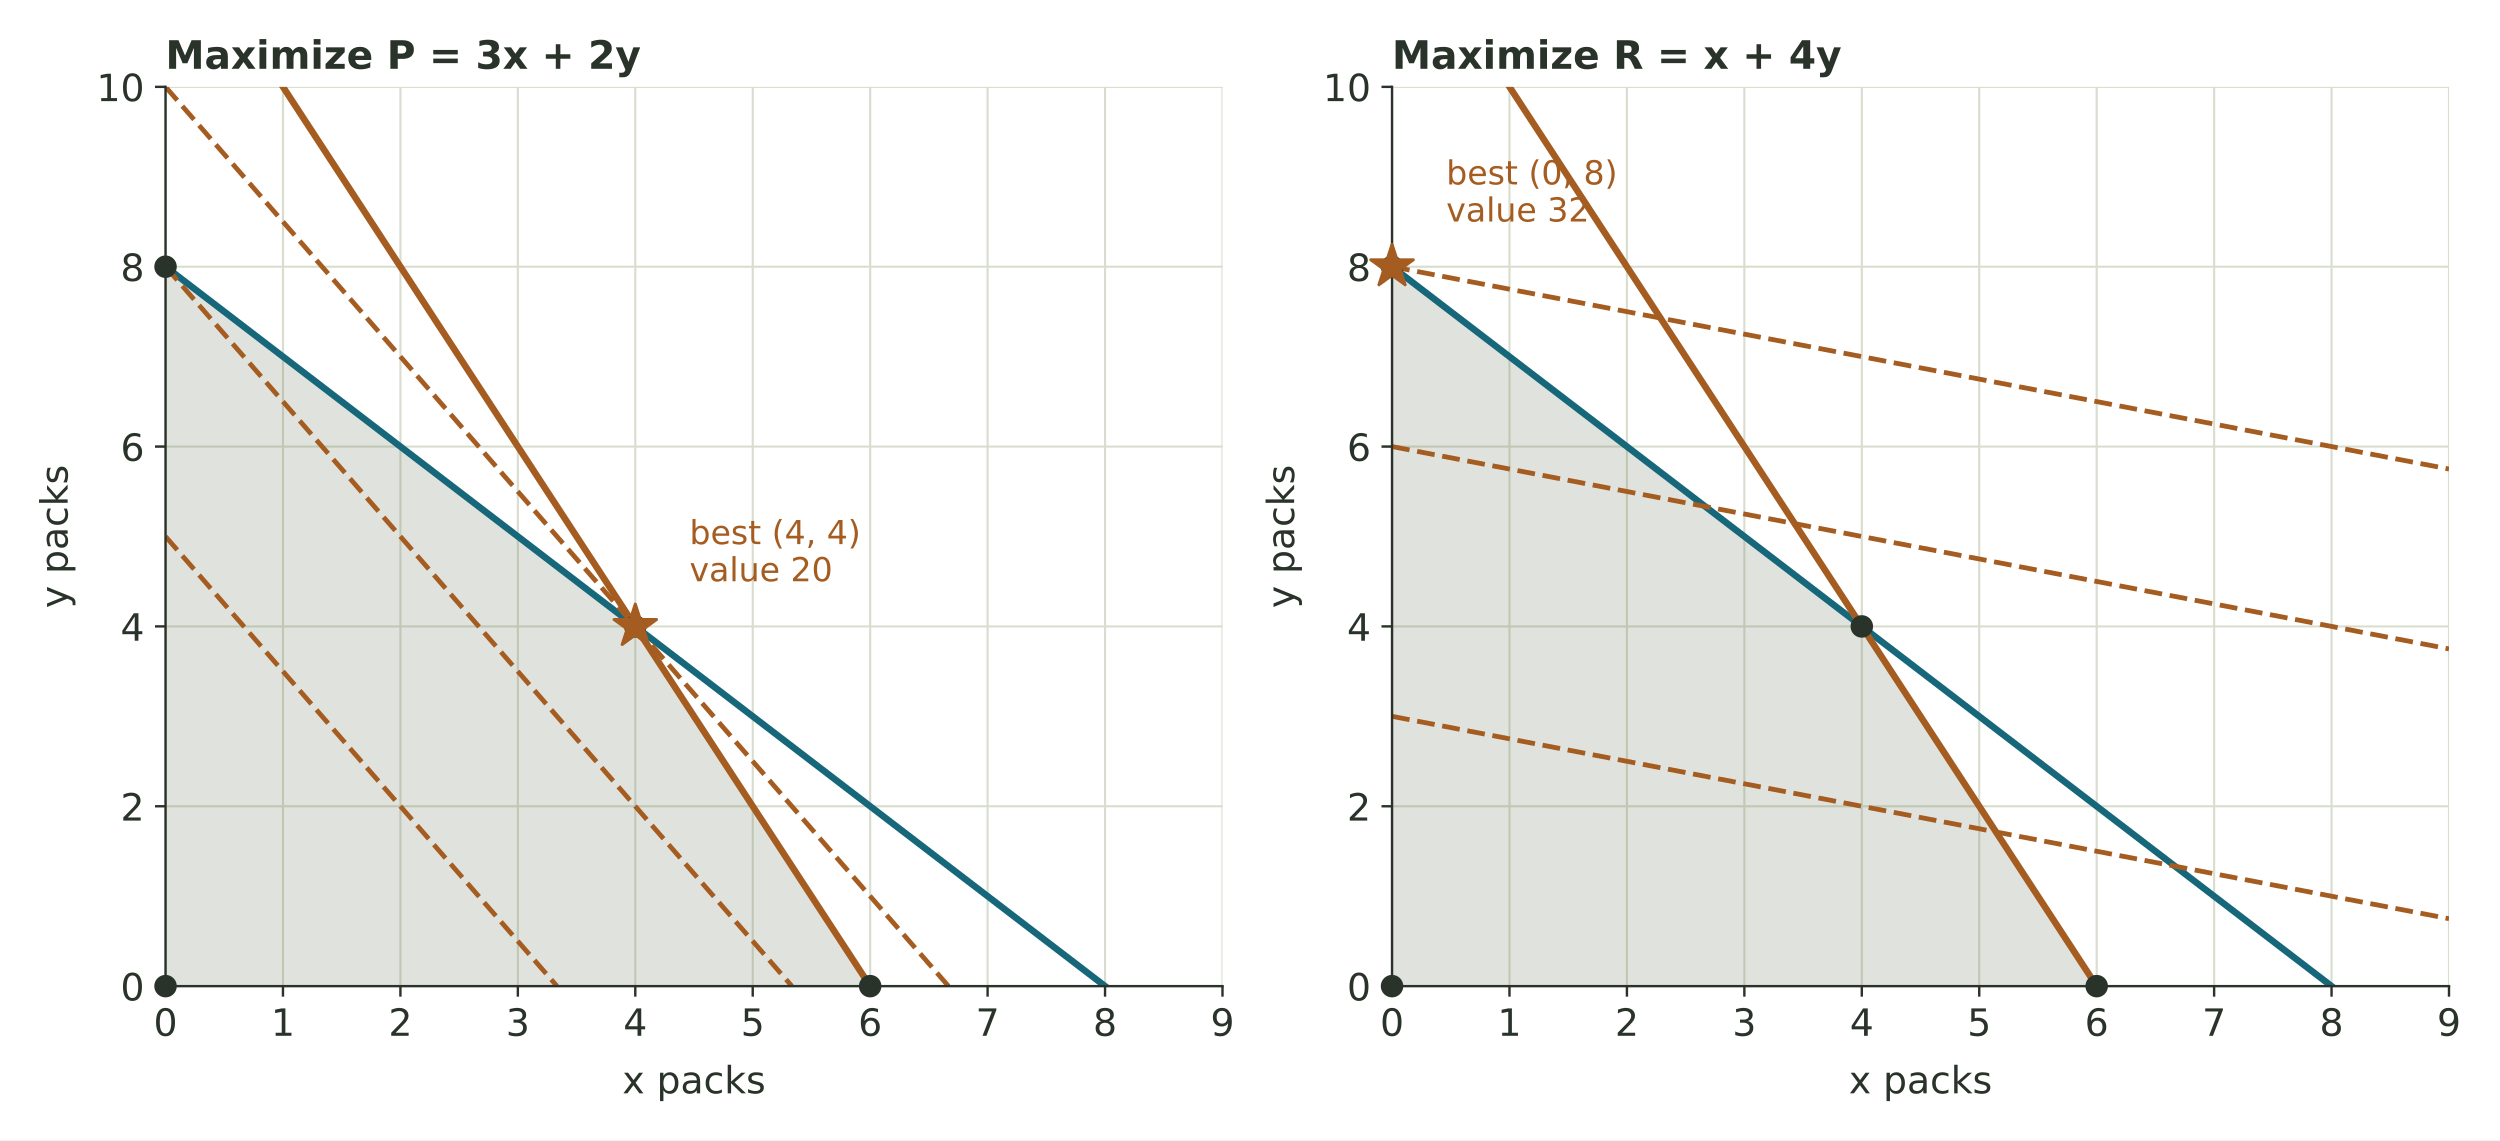
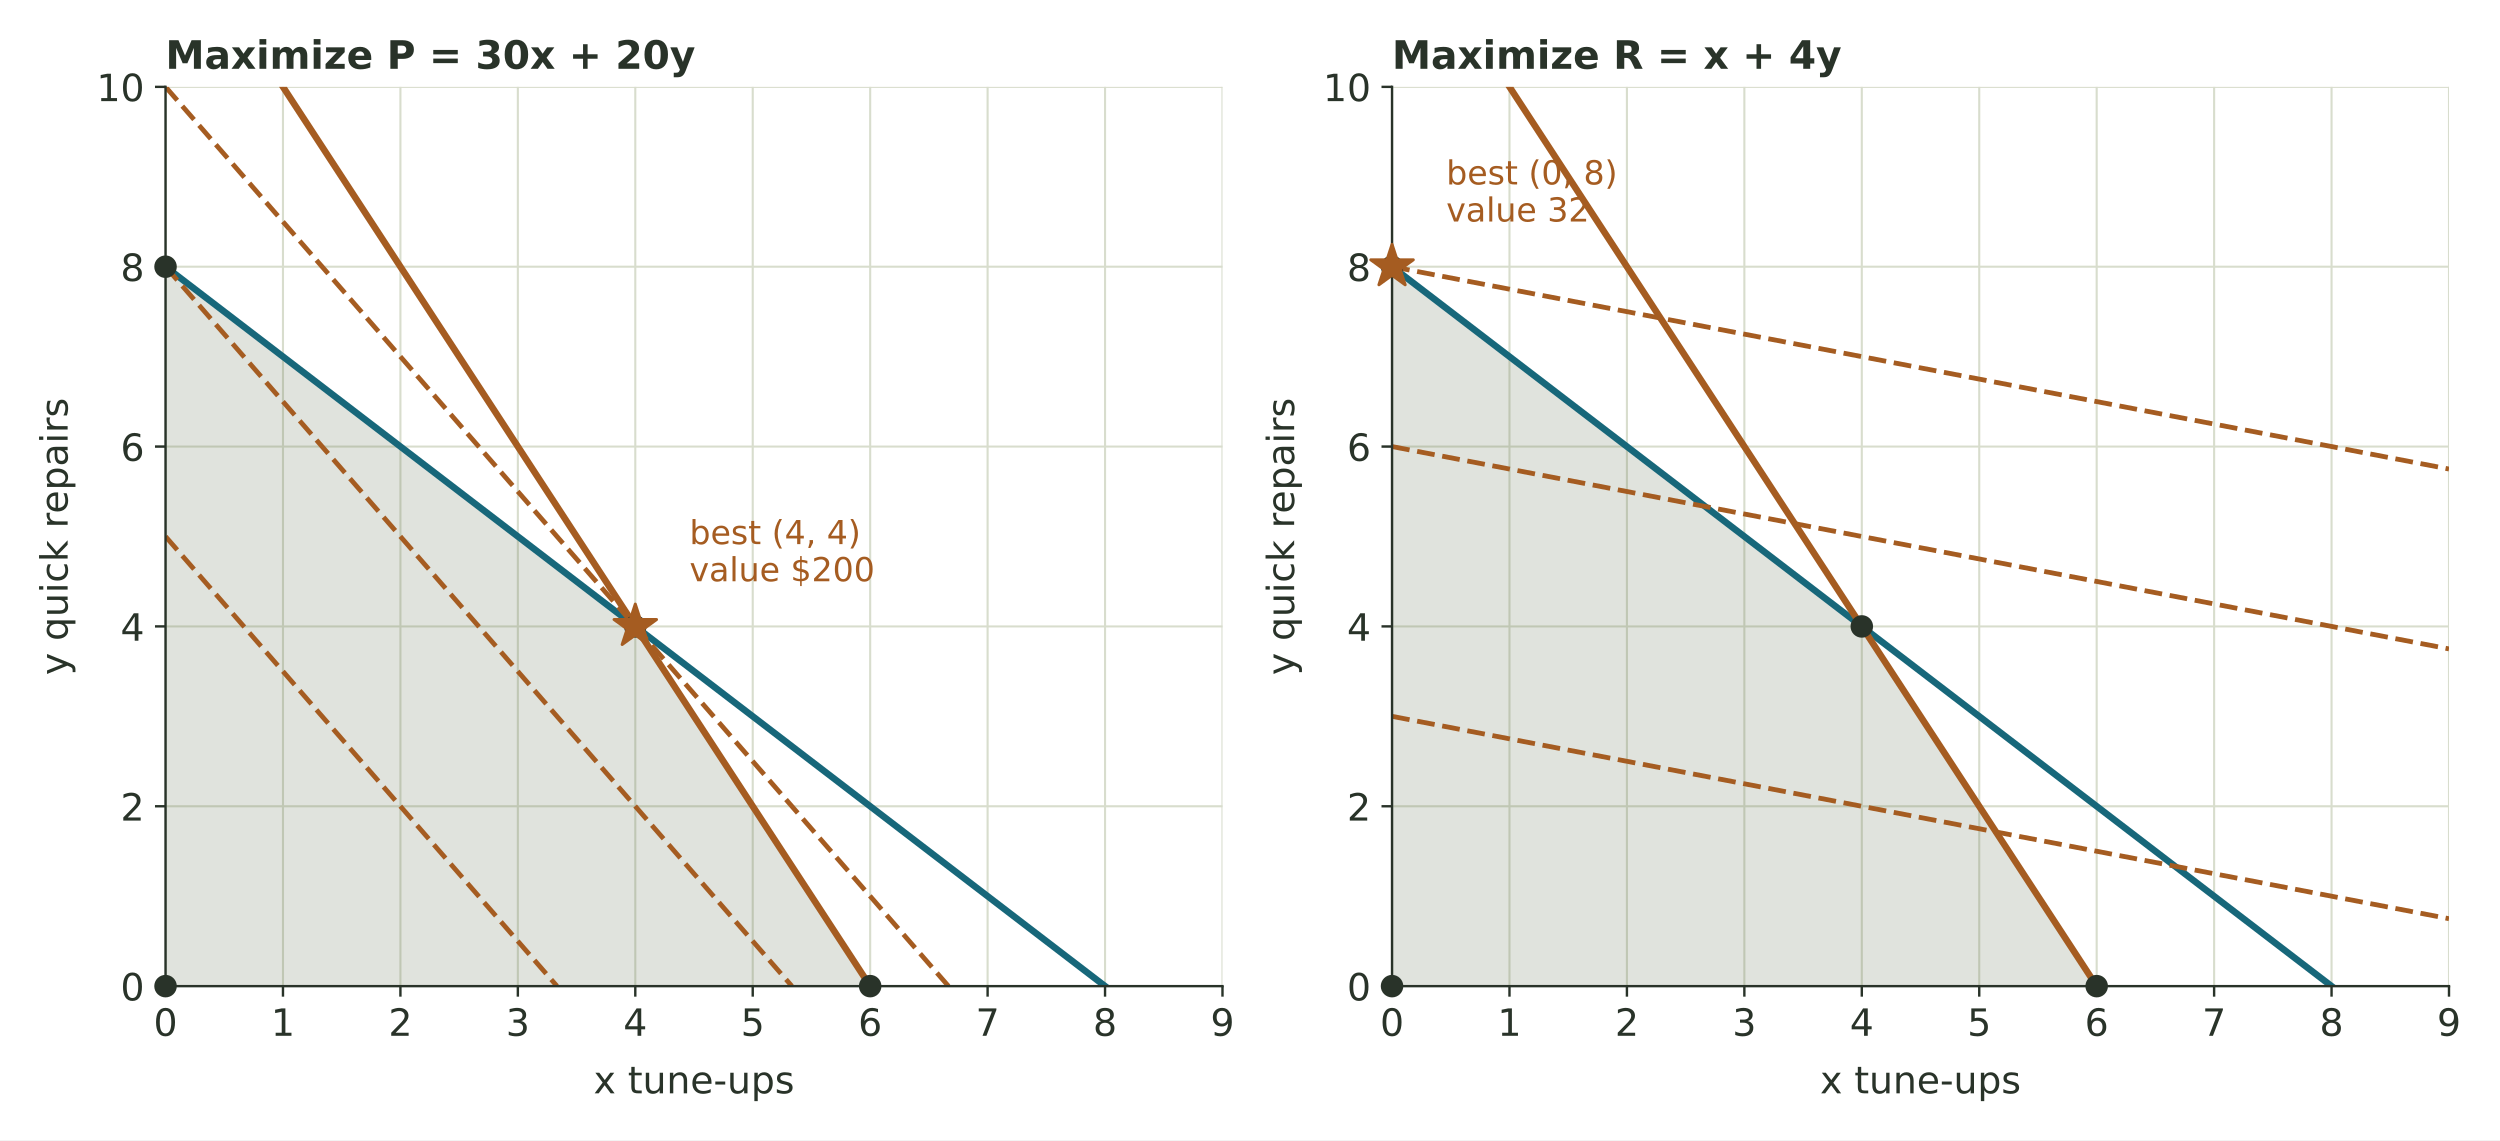
<svg xmlns="http://www.w3.org/2000/svg" xmlns:xlink="http://www.w3.org/1999/xlink" width="830.1pt" height="378.593pt" viewBox="0 0 830.1 378.593" version="1.1">
  <defs>
    <style type="text/css">*{stroke-linejoin: round; stroke-linecap: butt}</style>
  </defs>
  <g id="figure_1">
    <g id="patch_1">
      <path d="M 0 378.593  L 830.1 378.593  L 830.1 0  L 0 0  z " style="fill: #ffffff" />
    </g>
    <g id="axes_1">
      <g id="patch_2">
        <path d="M 54.964 327.438  L 405.914 327.438  L 405.914 28.838  L 54.964 28.838  z " style="fill: #ffffff" />
      </g>
      <g id="matplotlib.axis_1">
        <g id="xtick_1">
          <g id="line2d_1">
            <path d="M 54.964 327.438  L 54.964 28.838  " clip-path="url(#p7a7a15a18d)" style="fill: none; stroke: #d8ddcd; stroke-width: 0.7; stroke-linecap: square" />
          </g>
          <g id="line2d_2">
            <defs>
              <path id="m1285ea78cf" d="M 0 0  L 0 3.5  " style="stroke: #293329; stroke-width: 0.8" />
            </defs>
            <g>
              <use xlink:href="#m1285ea78cf" x="54.964" y="327.438" style="fill: #293329; stroke: #293329; stroke-width: 0.8" />
            </g>
          </g>
          <g id="text_1">
            <text style="font-size: 12.5px; font-family: 'DejaVu Sans'; text-anchor: middle; fill: #293329" x="54.964" y="343.936" transform="rotate(-0 54.96391 343.936)">0</text>
          </g>
        </g>
        <g id="xtick_2">
          <g id="line2d_3">
            <path d="M 93.958 327.438  L 93.958 28.838  " clip-path="url(#p7a7a15a18d)" style="fill: none; stroke: #d8ddcd; stroke-width: 0.7; stroke-linecap: square" />
          </g>
          <g id="line2d_4">
            <g>
              <use xlink:href="#m1285ea78cf" x="93.958" y="327.438" style="fill: #293329; stroke: #293329; stroke-width: 0.8" />
            </g>
          </g>
          <g id="text_2">
            <text style="font-size: 12.5px; font-family: 'DejaVu Sans'; text-anchor: middle; fill: #293329" x="93.958" y="343.936" transform="rotate(-0 93.95835 343.936)">1</text>
          </g>
        </g>
        <g id="xtick_3">
          <g id="line2d_5">
            <path d="M 132.953 327.438  L 132.953 28.838  " clip-path="url(#p7a7a15a18d)" style="fill: none; stroke: #d8ddcd; stroke-width: 0.7; stroke-linecap: square" />
          </g>
          <g id="line2d_6">
            <g>
              <use xlink:href="#m1285ea78cf" x="132.953" y="327.438" style="fill: #293329; stroke: #293329; stroke-width: 0.8" />
            </g>
          </g>
          <g id="text_3">
            <text style="font-size: 12.5px; font-family: 'DejaVu Sans'; text-anchor: middle; fill: #293329" x="132.953" y="343.936" transform="rotate(-0 132.9528 343.936)">2</text>
          </g>
        </g>
        <g id="xtick_4">
          <g id="line2d_7">
            <path d="M 171.947 327.438  L 171.947 28.838  " clip-path="url(#p7a7a15a18d)" style="fill: none; stroke: #d8ddcd; stroke-width: 0.7; stroke-linecap: square" />
          </g>
          <g id="line2d_8">
            <g>
              <use xlink:href="#m1285ea78cf" x="171.947" y="327.438" style="fill: #293329; stroke: #293329; stroke-width: 0.8" />
            </g>
          </g>
          <g id="text_4">
            <text style="font-size: 12.5px; font-family: 'DejaVu Sans'; text-anchor: middle; fill: #293329" x="171.947" y="343.936" transform="rotate(-0 171.9472 343.936)">3</text>
          </g>
        </g>
        <g id="xtick_5">
          <g id="line2d_9">
            <path d="M 210.942 327.438  L 210.942 28.838  " clip-path="url(#p7a7a15a18d)" style="fill: none; stroke: #d8ddcd; stroke-width: 0.7; stroke-linecap: square" />
          </g>
          <g id="line2d_10">
            <g>
              <use xlink:href="#m1285ea78cf" x="210.942" y="327.438" style="fill: #293329; stroke: #293329; stroke-width: 0.8" />
            </g>
          </g>
          <g id="text_5">
            <text style="font-size: 12.5px; font-family: 'DejaVu Sans'; text-anchor: middle; fill: #293329" x="210.942" y="343.936" transform="rotate(-0 210.9417 343.936)">4</text>
          </g>
        </g>
        <g id="xtick_6">
          <g id="line2d_11">
            <path d="M 249.936 327.438  L 249.936 28.838  " clip-path="url(#p7a7a15a18d)" style="fill: none; stroke: #d8ddcd; stroke-width: 0.7; stroke-linecap: square" />
          </g>
          <g id="line2d_12">
            <g>
              <use xlink:href="#m1285ea78cf" x="249.936" y="327.438" style="fill: #293329; stroke: #293329; stroke-width: 0.8" />
            </g>
          </g>
          <g id="text_6">
            <text style="font-size: 12.5px; font-family: 'DejaVu Sans'; text-anchor: middle; fill: #293329" x="249.936" y="343.936" transform="rotate(-0 249.9361 343.936)">5</text>
          </g>
        </g>
        <g id="xtick_7">
          <g id="line2d_13">
            <path d="M 288.931 327.438  L 288.931 28.838  " clip-path="url(#p7a7a15a18d)" style="fill: none; stroke: #d8ddcd; stroke-width: 0.7; stroke-linecap: square" />
          </g>
          <g id="line2d_14">
            <g>
              <use xlink:href="#m1285ea78cf" x="288.931" y="327.438" style="fill: #293329; stroke: #293329; stroke-width: 0.8" />
            </g>
          </g>
          <g id="text_7">
            <text style="font-size: 12.5px; font-family: 'DejaVu Sans'; text-anchor: middle; fill: #293329" x="288.931" y="343.936" transform="rotate(-0 288.9306 343.936)">6</text>
          </g>
        </g>
        <g id="xtick_8">
          <g id="line2d_15">
            <path d="M 327.925 327.438  L 327.925 28.838  " clip-path="url(#p7a7a15a18d)" style="fill: none; stroke: #d8ddcd; stroke-width: 0.7; stroke-linecap: square" />
          </g>
          <g id="line2d_16">
            <g>
              <use xlink:href="#m1285ea78cf" x="327.925" y="327.438" style="fill: #293329; stroke: #293329; stroke-width: 0.8" />
            </g>
          </g>
          <g id="text_8">
            <text style="font-size: 12.5px; font-family: 'DejaVu Sans'; text-anchor: middle; fill: #293329" x="327.925" y="343.936" transform="rotate(-0 327.925 343.936)">7</text>
          </g>
        </g>
        <g id="xtick_9">
          <g id="line2d_17">
            <path d="M 366.919 327.438  L 366.919 28.838  " clip-path="url(#p7a7a15a18d)" style="fill: none; stroke: #d8ddcd; stroke-width: 0.7; stroke-linecap: square" />
          </g>
          <g id="line2d_18">
            <g>
              <use xlink:href="#m1285ea78cf" x="366.919" y="327.438" style="fill: #293329; stroke: #293329; stroke-width: 0.8" />
            </g>
          </g>
          <g id="text_9">
            <text style="font-size: 12.5px; font-family: 'DejaVu Sans'; text-anchor: middle; fill: #293329" x="366.919" y="343.936" transform="rotate(-0 366.9195 343.936)">8</text>
          </g>
        </g>
        <g id="xtick_10">
          <g id="line2d_19">
            <path d="M 405.914 327.438  L 405.914 28.838  " clip-path="url(#p7a7a15a18d)" style="fill: none; stroke: #d8ddcd; stroke-width: 0.7; stroke-linecap: square" />
          </g>
          <g id="line2d_20">
            <g>
              <use xlink:href="#m1285ea78cf" x="405.914" y="327.438" style="fill: #293329; stroke: #293329; stroke-width: 0.8" />
            </g>
          </g>
          <g id="text_10">
            <text style="font-size: 12.5px; font-family: 'DejaVu Sans'; text-anchor: middle; fill: #293329" x="405.914" y="343.936" transform="rotate(-0 405.9139 343.936)">9</text>
          </g>
        </g>
        <g id="text_11">
-           <text style="font-size: 12.5px; font-family: 'DejaVu Sans'; text-anchor: middle; fill: #293329" x="230.439" y="363.034" transform="rotate(-0 230.4389 363.0337)">x packs</text>
+           <text style="font-size: 12.5px; font-family: 'DejaVu Sans'; text-anchor: middle; fill: #293329" x="230.439" y="363.034" transform="rotate(-0 230.4389 363.0337)">x tune-ups</text>
        </g>
      </g>
      <g id="matplotlib.axis_2">
        <g id="ytick_1">
          <g id="line2d_21">
            <path d="M 54.964 327.438  L 405.914 327.438  " clip-path="url(#p7a7a15a18d)" style="fill: none; stroke: #d8ddcd; stroke-width: 0.7; stroke-linecap: square" />
          </g>
          <g id="line2d_22">
            <defs>
              <path id="m7e319f635c" d="M 0 0  L -3.5 0  " style="stroke: #293329; stroke-width: 0.8" />
            </defs>
            <g>
              <use xlink:href="#m7e319f635c" x="54.964" y="327.438" style="fill: #293329; stroke: #293329; stroke-width: 0.8" />
            </g>
          </g>
          <g id="text_12">
            <text style="font-size: 12.5px; font-family: 'DejaVu Sans'; text-anchor: end; fill: #293329" x="47.964" y="332.187" transform="rotate(-0 47.96391 332.187)">0</text>
          </g>
        </g>
        <g id="ytick_2">
          <g id="line2d_23">
            <path d="M 54.964 267.718  L 405.914 267.718  " clip-path="url(#p7a7a15a18d)" style="fill: none; stroke: #d8ddcd; stroke-width: 0.7; stroke-linecap: square" />
          </g>
          <g id="line2d_24">
            <g>
              <use xlink:href="#m7e319f635c" x="54.964" y="267.718" style="fill: #293329; stroke: #293329; stroke-width: 0.8" />
            </g>
          </g>
          <g id="text_13">
            <text style="font-size: 12.5px; font-family: 'DejaVu Sans'; text-anchor: end; fill: #293329" x="47.964" y="272.467" transform="rotate(-0 47.96391 272.467)">2</text>
          </g>
        </g>
        <g id="ytick_3">
          <g id="line2d_25">
            <path d="M 54.964 207.998  L 405.914 207.998  " clip-path="url(#p7a7a15a18d)" style="fill: none; stroke: #d8ddcd; stroke-width: 0.7; stroke-linecap: square" />
          </g>
          <g id="line2d_26">
            <g>
              <use xlink:href="#m7e319f635c" x="54.964" y="207.998" style="fill: #293329; stroke: #293329; stroke-width: 0.8" />
            </g>
          </g>
          <g id="text_14">
            <text style="font-size: 12.5px; font-family: 'DejaVu Sans'; text-anchor: end; fill: #293329" x="47.964" y="212.747" transform="rotate(-0 47.96391 212.747)">4</text>
          </g>
        </g>
        <g id="ytick_4">
          <g id="line2d_27">
            <path d="M 54.964 148.278  L 405.914 148.278  " clip-path="url(#p7a7a15a18d)" style="fill: none; stroke: #d8ddcd; stroke-width: 0.7; stroke-linecap: square" />
          </g>
          <g id="line2d_28">
            <g>
              <use xlink:href="#m7e319f635c" x="54.964" y="148.278" style="fill: #293329; stroke: #293329; stroke-width: 0.8" />
            </g>
          </g>
          <g id="text_15">
            <text style="font-size: 12.5px; font-family: 'DejaVu Sans'; text-anchor: end; fill: #293329" x="47.964" y="153.027" transform="rotate(-0 47.96391 153.027)">6</text>
          </g>
        </g>
        <g id="ytick_5">
          <g id="line2d_29">
            <path d="M 54.964 88.558  L 405.914 88.558  " clip-path="url(#p7a7a15a18d)" style="fill: none; stroke: #d8ddcd; stroke-width: 0.7; stroke-linecap: square" />
          </g>
          <g id="line2d_30">
            <g>
              <use xlink:href="#m7e319f635c" x="54.964" y="88.558" style="fill: #293329; stroke: #293329; stroke-width: 0.8" />
            </g>
          </g>
          <g id="text_16">
            <text style="font-size: 12.5px; font-family: 'DejaVu Sans'; text-anchor: end; fill: #293329" x="47.964" y="93.307" transform="rotate(-0 47.96391 93.30699)">8</text>
          </g>
        </g>
        <g id="ytick_6">
          <g id="line2d_31">
            <path d="M 54.964 28.838  L 405.914 28.838  " clip-path="url(#p7a7a15a18d)" style="fill: none; stroke: #d8ddcd; stroke-width: 0.7; stroke-linecap: square" />
          </g>
          <g id="line2d_32">
            <g>
              <use xlink:href="#m7e319f635c" x="54.964" y="28.838" style="fill: #293329; stroke: #293329; stroke-width: 0.8" />
            </g>
          </g>
          <g id="text_17">
            <text style="font-size: 12.5px; font-family: 'DejaVu Sans'; text-anchor: end; fill: #293329" x="47.964" y="33.587" transform="rotate(-0 47.96391 33.58699)">10</text>
          </g>
        </g>
        <g id="text_18">
-           <text style="font-size: 12.5px; font-family: 'DejaVu Sans'; text-anchor: middle; fill: #293329" x="22.458" y="178.138" transform="rotate(-90 22.45805 178.138)">y packs</text>
+           <text style="font-size: 12.5px; font-family: 'DejaVu Sans'; text-anchor: middle; fill: #293329" x="22.458" y="178.138" transform="rotate(-90 22.45805 178.138)">y quick repairs</text>
        </g>
      </g>
      <g id="patch_3">
        <path d="M 54.964 327.438  L 288.931 327.438  L 210.942 207.998  L 54.964 88.558  z " clip-path="url(#p7a7a15a18d)" style="fill: #536240; opacity: 0.18" />
      </g>
      <g id="line2d_33">
        <path d="M 54.964 88.558  L 366.919 327.438  " clip-path="url(#p7a7a15a18d)" style="fill: none; stroke: #17677a; stroke-width: 2.2; stroke-linecap: square" />
      </g>
      <g id="line2d_34">
        <path d="M 288.931 327.438  L 93.958 28.838  " clip-path="url(#p7a7a15a18d)" style="fill: none; stroke: #a55c21; stroke-width: 2.2; stroke-linecap: square" />
      </g>
      <g id="line2d_35">
        <path d="M 54.964 178.138  L 184.945 327.438  " clip-path="url(#p7a7a15a18d)" style="fill: none; stroke-dasharray: 5.92,2.56; stroke-dashoffset: 0; stroke: #a55c21; stroke-width: 1.6" />
      </g>
      <g id="line2d_36">
        <path d="M 54.964 88.558  L 262.934 327.438  " clip-path="url(#p7a7a15a18d)" style="fill: none; stroke-dasharray: 5.92,2.56; stroke-dashoffset: 0; stroke: #a55c21; stroke-width: 1.6" />
      </g>
      <g id="line2d_37">
        <path d="M 54.964 28.838  L 314.927 327.438  " clip-path="url(#p7a7a15a18d)" style="fill: none; stroke-dasharray: 5.92,2.56; stroke-dashoffset: 0; stroke: #a55c21; stroke-width: 1.6" />
      </g>
      <g id="patch_4">
        <path d="M 54.964 327.438  L 54.964 28.838  " style="fill: none; stroke: #293329; stroke-width: 0.8; stroke-linejoin: miter; stroke-linecap: square" />
      </g>
      <g id="patch_5">
        <path d="M 54.964 327.438  L 405.914 327.438  " style="fill: none; stroke: #293329; stroke-width: 0.8; stroke-linejoin: miter; stroke-linecap: square" />
      </g>
      <g id="text_19">
        <text style="font-size: 11px; font-family: 'DejaVu Sans'; fill: #a55c21" transform="translate(228.9417 180.6804)">best (4, 4)</text>
-         <text style="font-size: 11px; font-family: 'DejaVu Sans'; fill: #a55c21" transform="translate(228.9417 192.998)">value 20</text>
+         <text style="font-size: 11px; font-family: 'DejaVu Sans'; fill: #a55c21" transform="translate(228.9417 192.998)">value $200</text>
      </g>
      <g id="text_20">
-         <text style="font-weight: 700; font-size: 13px; font-family: 'DejaVu Sans'; text-anchor: start; fill: #293329" x="54.964" y="22.838" transform="rotate(-0 54.96391 22.83797)">Maximize P = 3x + 2y</text>
+         <text style="font-weight: 700; font-size: 13px; font-family: 'DejaVu Sans'; text-anchor: start; fill: #293329" x="54.964" y="22.838" transform="rotate(-0 54.96391 22.83797)">Maximize P = 30x + 20y</text>
      </g>
      <g id="PathCollection_1">
        <defs>
          <path id="m0b7d000147" d="M 0 3.24  C 0.859 3.24 1.684 2.899 2.291 2.291  C 2.899 1.684 3.24 0.859 3.24 0  C 3.24 -0.859 2.899 -1.684 2.291 -2.291  C 1.684 -2.899 0.859 -3.24 0 -3.24  C -0.859 -3.24 -1.684 -2.899 -2.291 -2.291  C -2.899 -1.684 -3.24 -0.859 -3.24 0  C -3.24 0.859 -2.899 1.684 -2.291 2.291  C -1.684 2.899 -0.859 3.24 0 3.24  z " style="stroke: #293329" />
        </defs>
        <g>
          <use xlink:href="#m0b7d000147" x="54.964" y="327.438" style="fill: #293329; stroke: #293329" />
        </g>
      </g>
      <g id="PathCollection_2">
        <g>
          <use xlink:href="#m0b7d000147" x="288.931" y="327.438" style="fill: #293329; stroke: #293329" />
        </g>
      </g>
      <g id="PathCollection_3">
        <g>
          <use xlink:href="#m0b7d000147" x="210.942" y="207.998" style="fill: #293329; stroke: #293329" />
        </g>
      </g>
      <g id="PathCollection_4">
        <g>
          <use xlink:href="#m0b7d000147" x="54.964" y="88.558" style="fill: #293329; stroke: #293329" />
        </g>
      </g>
      <g id="PathCollection_5">
        <defs>
          <path id="ma25fc782e3" d="M 0 -7.416  L -1.665 -2.292  L -7.053 -2.292  L -2.694 0.875  L -4.359 6  L -0 2.833  L 4.359 6  L 2.694 0.875  L 7.053 -2.292  L 1.665 -2.292  z " style="stroke: #a55c21" />
        </defs>
        <g>
          <use xlink:href="#ma25fc782e3" x="210.942" y="207.998" style="fill: #a55c21; stroke: #a55c21" />
        </g>
      </g>
    </g>
    <g id="axes_2">
      <g id="patch_6">
        <path d="M 462.214 327.438  L 813.164 327.438  L 813.164 28.838  L 462.214 28.838  z " style="fill: #ffffff" />
      </g>
      <g id="matplotlib.axis_3">
        <g id="xtick_11">
          <g id="line2d_38">
            <path d="M 462.214 327.438  L 462.214 28.838  " clip-path="url(#p623a6d7f8f)" style="fill: none; stroke: #d8ddcd; stroke-width: 0.7; stroke-linecap: square" />
          </g>
          <g id="line2d_39">
            <g>
              <use xlink:href="#m1285ea78cf" x="462.214" y="327.438" style="fill: #293329; stroke: #293329; stroke-width: 0.8" />
            </g>
          </g>
          <g id="text_21">
            <text style="font-size: 12.5px; font-family: 'DejaVu Sans'; text-anchor: middle; fill: #293329" x="462.214" y="343.936" transform="rotate(-0 462.2139 343.936)">0</text>
          </g>
        </g>
        <g id="xtick_12">
          <g id="line2d_40">
            <path d="M 501.208 327.438  L 501.208 28.838  " clip-path="url(#p623a6d7f8f)" style="fill: none; stroke: #d8ddcd; stroke-width: 0.7; stroke-linecap: square" />
          </g>
          <g id="line2d_41">
            <g>
              <use xlink:href="#m1285ea78cf" x="501.208" y="327.438" style="fill: #293329; stroke: #293329; stroke-width: 0.8" />
            </g>
          </g>
          <g id="text_22">
            <text style="font-size: 12.5px; font-family: 'DejaVu Sans'; text-anchor: middle; fill: #293329" x="501.208" y="343.936" transform="rotate(-0 501.2084 343.936)">1</text>
          </g>
        </g>
        <g id="xtick_13">
          <g id="line2d_42">
            <path d="M 540.203 327.438  L 540.203 28.838  " clip-path="url(#p623a6d7f8f)" style="fill: none; stroke: #d8ddcd; stroke-width: 0.7; stroke-linecap: square" />
          </g>
          <g id="line2d_43">
            <g>
              <use xlink:href="#m1285ea78cf" x="540.203" y="327.438" style="fill: #293329; stroke: #293329; stroke-width: 0.8" />
            </g>
          </g>
          <g id="text_23">
            <text style="font-size: 12.5px; font-family: 'DejaVu Sans'; text-anchor: middle; fill: #293329" x="540.203" y="343.936" transform="rotate(-0 540.2028 343.936)">2</text>
          </g>
        </g>
        <g id="xtick_14">
          <g id="line2d_44">
            <path d="M 579.197 327.438  L 579.197 28.838  " clip-path="url(#p623a6d7f8f)" style="fill: none; stroke: #d8ddcd; stroke-width: 0.7; stroke-linecap: square" />
          </g>
          <g id="line2d_45">
            <g>
              <use xlink:href="#m1285ea78cf" x="579.197" y="327.438" style="fill: #293329; stroke: #293329; stroke-width: 0.8" />
            </g>
          </g>
          <g id="text_24">
            <text style="font-size: 12.5px; font-family: 'DejaVu Sans'; text-anchor: middle; fill: #293329" x="579.197" y="343.936" transform="rotate(-0 579.1972 343.936)">3</text>
          </g>
        </g>
        <g id="xtick_15">
          <g id="line2d_46">
            <path d="M 618.192 327.438  L 618.192 28.838  " clip-path="url(#p623a6d7f8f)" style="fill: none; stroke: #d8ddcd; stroke-width: 0.7; stroke-linecap: square" />
          </g>
          <g id="line2d_47">
            <g>
              <use xlink:href="#m1285ea78cf" x="618.192" y="327.438" style="fill: #293329; stroke: #293329; stroke-width: 0.8" />
            </g>
          </g>
          <g id="text_25">
            <text style="font-size: 12.5px; font-family: 'DejaVu Sans'; text-anchor: middle; fill: #293329" x="618.192" y="343.936" transform="rotate(-0 618.1917 343.936)">4</text>
          </g>
        </g>
        <g id="xtick_16">
          <g id="line2d_48">
            <path d="M 657.186 327.438  L 657.186 28.838  " clip-path="url(#p623a6d7f8f)" style="fill: none; stroke: #d8ddcd; stroke-width: 0.7; stroke-linecap: square" />
          </g>
          <g id="line2d_49">
            <g>
              <use xlink:href="#m1285ea78cf" x="657.186" y="327.438" style="fill: #293329; stroke: #293329; stroke-width: 0.8" />
            </g>
          </g>
          <g id="text_26">
            <text style="font-size: 12.5px; font-family: 'DejaVu Sans'; text-anchor: middle; fill: #293329" x="657.186" y="343.936" transform="rotate(-0 657.1861 343.936)">5</text>
          </g>
        </g>
        <g id="xtick_17">
          <g id="line2d_50">
            <path d="M 696.181 327.438  L 696.181 28.838  " clip-path="url(#p623a6d7f8f)" style="fill: none; stroke: #d8ddcd; stroke-width: 0.7; stroke-linecap: square" />
          </g>
          <g id="line2d_51">
            <g>
              <use xlink:href="#m1285ea78cf" x="696.181" y="327.438" style="fill: #293329; stroke: #293329; stroke-width: 0.8" />
            </g>
          </g>
          <g id="text_27">
            <text style="font-size: 12.5px; font-family: 'DejaVu Sans'; text-anchor: middle; fill: #293329" x="696.181" y="343.936" transform="rotate(-0 696.1806 343.936)">6</text>
          </g>
        </g>
        <g id="xtick_18">
          <g id="line2d_52">
            <path d="M 735.175 327.438  L 735.175 28.838  " clip-path="url(#p623a6d7f8f)" style="fill: none; stroke: #d8ddcd; stroke-width: 0.7; stroke-linecap: square" />
          </g>
          <g id="line2d_53">
            <g>
              <use xlink:href="#m1285ea78cf" x="735.175" y="327.438" style="fill: #293329; stroke: #293329; stroke-width: 0.8" />
            </g>
          </g>
          <g id="text_28">
            <text style="font-size: 12.5px; font-family: 'DejaVu Sans'; text-anchor: middle; fill: #293329" x="735.175" y="343.936" transform="rotate(-0 735.175 343.936)">7</text>
          </g>
        </g>
        <g id="xtick_19">
          <g id="line2d_54">
            <path d="M 774.169 327.438  L 774.169 28.838  " clip-path="url(#p623a6d7f8f)" style="fill: none; stroke: #d8ddcd; stroke-width: 0.7; stroke-linecap: square" />
          </g>
          <g id="line2d_55">
            <g>
              <use xlink:href="#m1285ea78cf" x="774.169" y="327.438" style="fill: #293329; stroke: #293329; stroke-width: 0.8" />
            </g>
          </g>
          <g id="text_29">
            <text style="font-size: 12.5px; font-family: 'DejaVu Sans'; text-anchor: middle; fill: #293329" x="774.169" y="343.936" transform="rotate(-0 774.1695 343.936)">8</text>
          </g>
        </g>
        <g id="xtick_20">
          <g id="line2d_56">
            <path d="M 813.164 327.438  L 813.164 28.838  " clip-path="url(#p623a6d7f8f)" style="fill: none; stroke: #d8ddcd; stroke-width: 0.7; stroke-linecap: square" />
          </g>
          <g id="line2d_57">
            <g>
              <use xlink:href="#m1285ea78cf" x="813.164" y="327.438" style="fill: #293329; stroke: #293329; stroke-width: 0.8" />
            </g>
          </g>
          <g id="text_30">
            <text style="font-size: 12.5px; font-family: 'DejaVu Sans'; text-anchor: middle; fill: #293329" x="813.164" y="343.936" transform="rotate(-0 813.1639 343.936)">9</text>
          </g>
        </g>
        <g id="text_31">
-           <text style="font-size: 12.5px; font-family: 'DejaVu Sans'; text-anchor: middle; fill: #293329" x="637.689" y="363.034" transform="rotate(-0 637.6889 363.0337)">x packs</text>
+           <text style="font-size: 12.5px; font-family: 'DejaVu Sans'; text-anchor: middle; fill: #293329" x="637.689" y="363.034" transform="rotate(-0 637.6889 363.0337)">x tune-ups</text>
        </g>
      </g>
      <g id="matplotlib.axis_4">
        <g id="ytick_7">
          <g id="line2d_58">
            <path d="M 462.214 327.438  L 813.164 327.438  " clip-path="url(#p623a6d7f8f)" style="fill: none; stroke: #d8ddcd; stroke-width: 0.7; stroke-linecap: square" />
          </g>
          <g id="line2d_59">
            <g>
              <use xlink:href="#m7e319f635c" x="462.214" y="327.438" style="fill: #293329; stroke: #293329; stroke-width: 0.8" />
            </g>
          </g>
          <g id="text_32">
            <text style="font-size: 12.5px; font-family: 'DejaVu Sans'; text-anchor: end; fill: #293329" x="455.214" y="332.187" transform="rotate(-0 455.2139 332.187)">0</text>
          </g>
        </g>
        <g id="ytick_8">
          <g id="line2d_60">
            <path d="M 462.214 267.718  L 813.164 267.718  " clip-path="url(#p623a6d7f8f)" style="fill: none; stroke: #d8ddcd; stroke-width: 0.7; stroke-linecap: square" />
          </g>
          <g id="line2d_61">
            <g>
              <use xlink:href="#m7e319f635c" x="462.214" y="267.718" style="fill: #293329; stroke: #293329; stroke-width: 0.8" />
            </g>
          </g>
          <g id="text_33">
            <text style="font-size: 12.5px; font-family: 'DejaVu Sans'; text-anchor: end; fill: #293329" x="455.214" y="272.467" transform="rotate(-0 455.2139 272.467)">2</text>
          </g>
        </g>
        <g id="ytick_9">
          <g id="line2d_62">
            <path d="M 462.214 207.998  L 813.164 207.998  " clip-path="url(#p623a6d7f8f)" style="fill: none; stroke: #d8ddcd; stroke-width: 0.7; stroke-linecap: square" />
          </g>
          <g id="line2d_63">
            <g>
              <use xlink:href="#m7e319f635c" x="462.214" y="207.998" style="fill: #293329; stroke: #293329; stroke-width: 0.8" />
            </g>
          </g>
          <g id="text_34">
            <text style="font-size: 12.5px; font-family: 'DejaVu Sans'; text-anchor: end; fill: #293329" x="455.214" y="212.747" transform="rotate(-0 455.2139 212.747)">4</text>
          </g>
        </g>
        <g id="ytick_10">
          <g id="line2d_64">
            <path d="M 462.214 148.278  L 813.164 148.278  " clip-path="url(#p623a6d7f8f)" style="fill: none; stroke: #d8ddcd; stroke-width: 0.7; stroke-linecap: square" />
          </g>
          <g id="line2d_65">
            <g>
              <use xlink:href="#m7e319f635c" x="462.214" y="148.278" style="fill: #293329; stroke: #293329; stroke-width: 0.8" />
            </g>
          </g>
          <g id="text_35">
            <text style="font-size: 12.5px; font-family: 'DejaVu Sans'; text-anchor: end; fill: #293329" x="455.214" y="153.027" transform="rotate(-0 455.2139 153.027)">6</text>
          </g>
        </g>
        <g id="ytick_11">
          <g id="line2d_66">
            <path d="M 462.214 88.558  L 813.164 88.558  " clip-path="url(#p623a6d7f8f)" style="fill: none; stroke: #d8ddcd; stroke-width: 0.7; stroke-linecap: square" />
          </g>
          <g id="line2d_67">
            <g>
              <use xlink:href="#m7e319f635c" x="462.214" y="88.558" style="fill: #293329; stroke: #293329; stroke-width: 0.8" />
            </g>
          </g>
          <g id="text_36">
            <text style="font-size: 12.5px; font-family: 'DejaVu Sans'; text-anchor: end; fill: #293329" x="455.214" y="93.307" transform="rotate(-0 455.2139 93.30699)">8</text>
          </g>
        </g>
        <g id="ytick_12">
          <g id="line2d_68">
            <path d="M 462.214 28.838  L 813.164 28.838  " clip-path="url(#p623a6d7f8f)" style="fill: none; stroke: #d8ddcd; stroke-width: 0.7; stroke-linecap: square" />
          </g>
          <g id="line2d_69">
            <g>
              <use xlink:href="#m7e319f635c" x="462.214" y="28.838" style="fill: #293329; stroke: #293329; stroke-width: 0.8" />
            </g>
          </g>
          <g id="text_37">
            <text style="font-size: 12.5px; font-family: 'DejaVu Sans'; text-anchor: end; fill: #293329" x="455.214" y="33.587" transform="rotate(-0 455.2139 33.58699)">10</text>
          </g>
        </g>
        <g id="text_38">
-           <text style="font-size: 12.5px; font-family: 'DejaVu Sans'; text-anchor: middle; fill: #293329" x="429.708" y="178.138" transform="rotate(-90 429.708 178.138)">y packs</text>
+           <text style="font-size: 12.5px; font-family: 'DejaVu Sans'; text-anchor: middle; fill: #293329" x="429.708" y="178.138" transform="rotate(-90 429.708 178.138)">y quick repairs</text>
        </g>
      </g>
      <g id="patch_7">
        <path d="M 462.214 327.438  L 696.181 327.438  L 618.192 207.998  L 462.214 88.558  z " clip-path="url(#p623a6d7f8f)" style="fill: #536240; opacity: 0.18" />
      </g>
      <g id="line2d_70">
        <path d="M 462.214 88.558  L 774.169 327.438  " clip-path="url(#p623a6d7f8f)" style="fill: none; stroke: #17677a; stroke-width: 2.2; stroke-linecap: square" />
      </g>
      <g id="line2d_71">
        <path d="M 696.181 327.438  L 501.208 28.838  " clip-path="url(#p623a6d7f8f)" style="fill: none; stroke: #a55c21; stroke-width: 2.2; stroke-linecap: square" />
      </g>
      <g id="line2d_72">
        <path d="M 462.214 237.858  L 813.164 305.043  " clip-path="url(#p623a6d7f8f)" style="fill: none; stroke-dasharray: 5.92,2.56; stroke-dashoffset: 0; stroke: #a55c21; stroke-width: 1.6" />
      </g>
      <g id="line2d_73">
        <path d="M 462.214 148.278  L 813.164 215.463  " clip-path="url(#p623a6d7f8f)" style="fill: none; stroke-dasharray: 5.92,2.56; stroke-dashoffset: 0; stroke: #a55c21; stroke-width: 1.6" />
      </g>
      <g id="line2d_74">
        <path d="M 462.214 88.558  L 813.164 155.743  " clip-path="url(#p623a6d7f8f)" style="fill: none; stroke-dasharray: 5.92,2.56; stroke-dashoffset: 0; stroke: #a55c21; stroke-width: 1.6" />
      </g>
      <g id="patch_8">
        <path d="M 462.214 327.438  L 462.214 28.838  " style="fill: none; stroke: #293329; stroke-width: 0.8; stroke-linejoin: miter; stroke-linecap: square" />
      </g>
      <g id="patch_9">
        <path d="M 462.214 327.438  L 813.164 327.438  " style="fill: none; stroke: #293329; stroke-width: 0.8; stroke-linejoin: miter; stroke-linecap: square" />
      </g>
      <g id="text_39">
        <text style="font-size: 11px; font-family: 'DejaVu Sans'; fill: #a55c21" transform="translate(480.2139 61.24038)">best (0, 8)</text>
        <text style="font-size: 11px; font-family: 'DejaVu Sans'; fill: #a55c21" transform="translate(480.2139 73.55797)">value 32</text>
      </g>
      <g id="text_40">
        <text style="font-weight: 700; font-size: 13px; font-family: 'DejaVu Sans'; text-anchor: start; fill: #293329" x="462.214" y="22.838" transform="rotate(-0 462.2139 22.83797)">Maximize R = x + 4y</text>
      </g>
      <g id="PathCollection_6">
        <g>
          <use xlink:href="#m0b7d000147" x="462.214" y="327.438" style="fill: #293329; stroke: #293329" />
        </g>
      </g>
      <g id="PathCollection_7">
        <g>
          <use xlink:href="#m0b7d000147" x="696.181" y="327.438" style="fill: #293329; stroke: #293329" />
        </g>
      </g>
      <g id="PathCollection_8">
        <g>
          <use xlink:href="#m0b7d000147" x="618.192" y="207.998" style="fill: #293329; stroke: #293329" />
        </g>
      </g>
      <g id="PathCollection_9">
        <g>
          <use xlink:href="#m0b7d000147" x="462.214" y="88.558" style="fill: #293329; stroke: #293329" />
        </g>
      </g>
      <g id="PathCollection_10">
        <g>
          <use xlink:href="#ma25fc782e3" x="462.214" y="88.558" style="fill: #a55c21; stroke: #a55c21" />
        </g>
      </g>
    </g>
  </g>
  <defs>
    <clipPath id="p7a7a15a18d">
      <rect x="54.964" y="28.838" width="350.95" height="298.6" />
    </clipPath>
    <clipPath id="p623a6d7f8f">
      <rect x="462.214" y="28.838" width="350.95" height="298.6" />
    </clipPath>
  </defs>
</svg>
